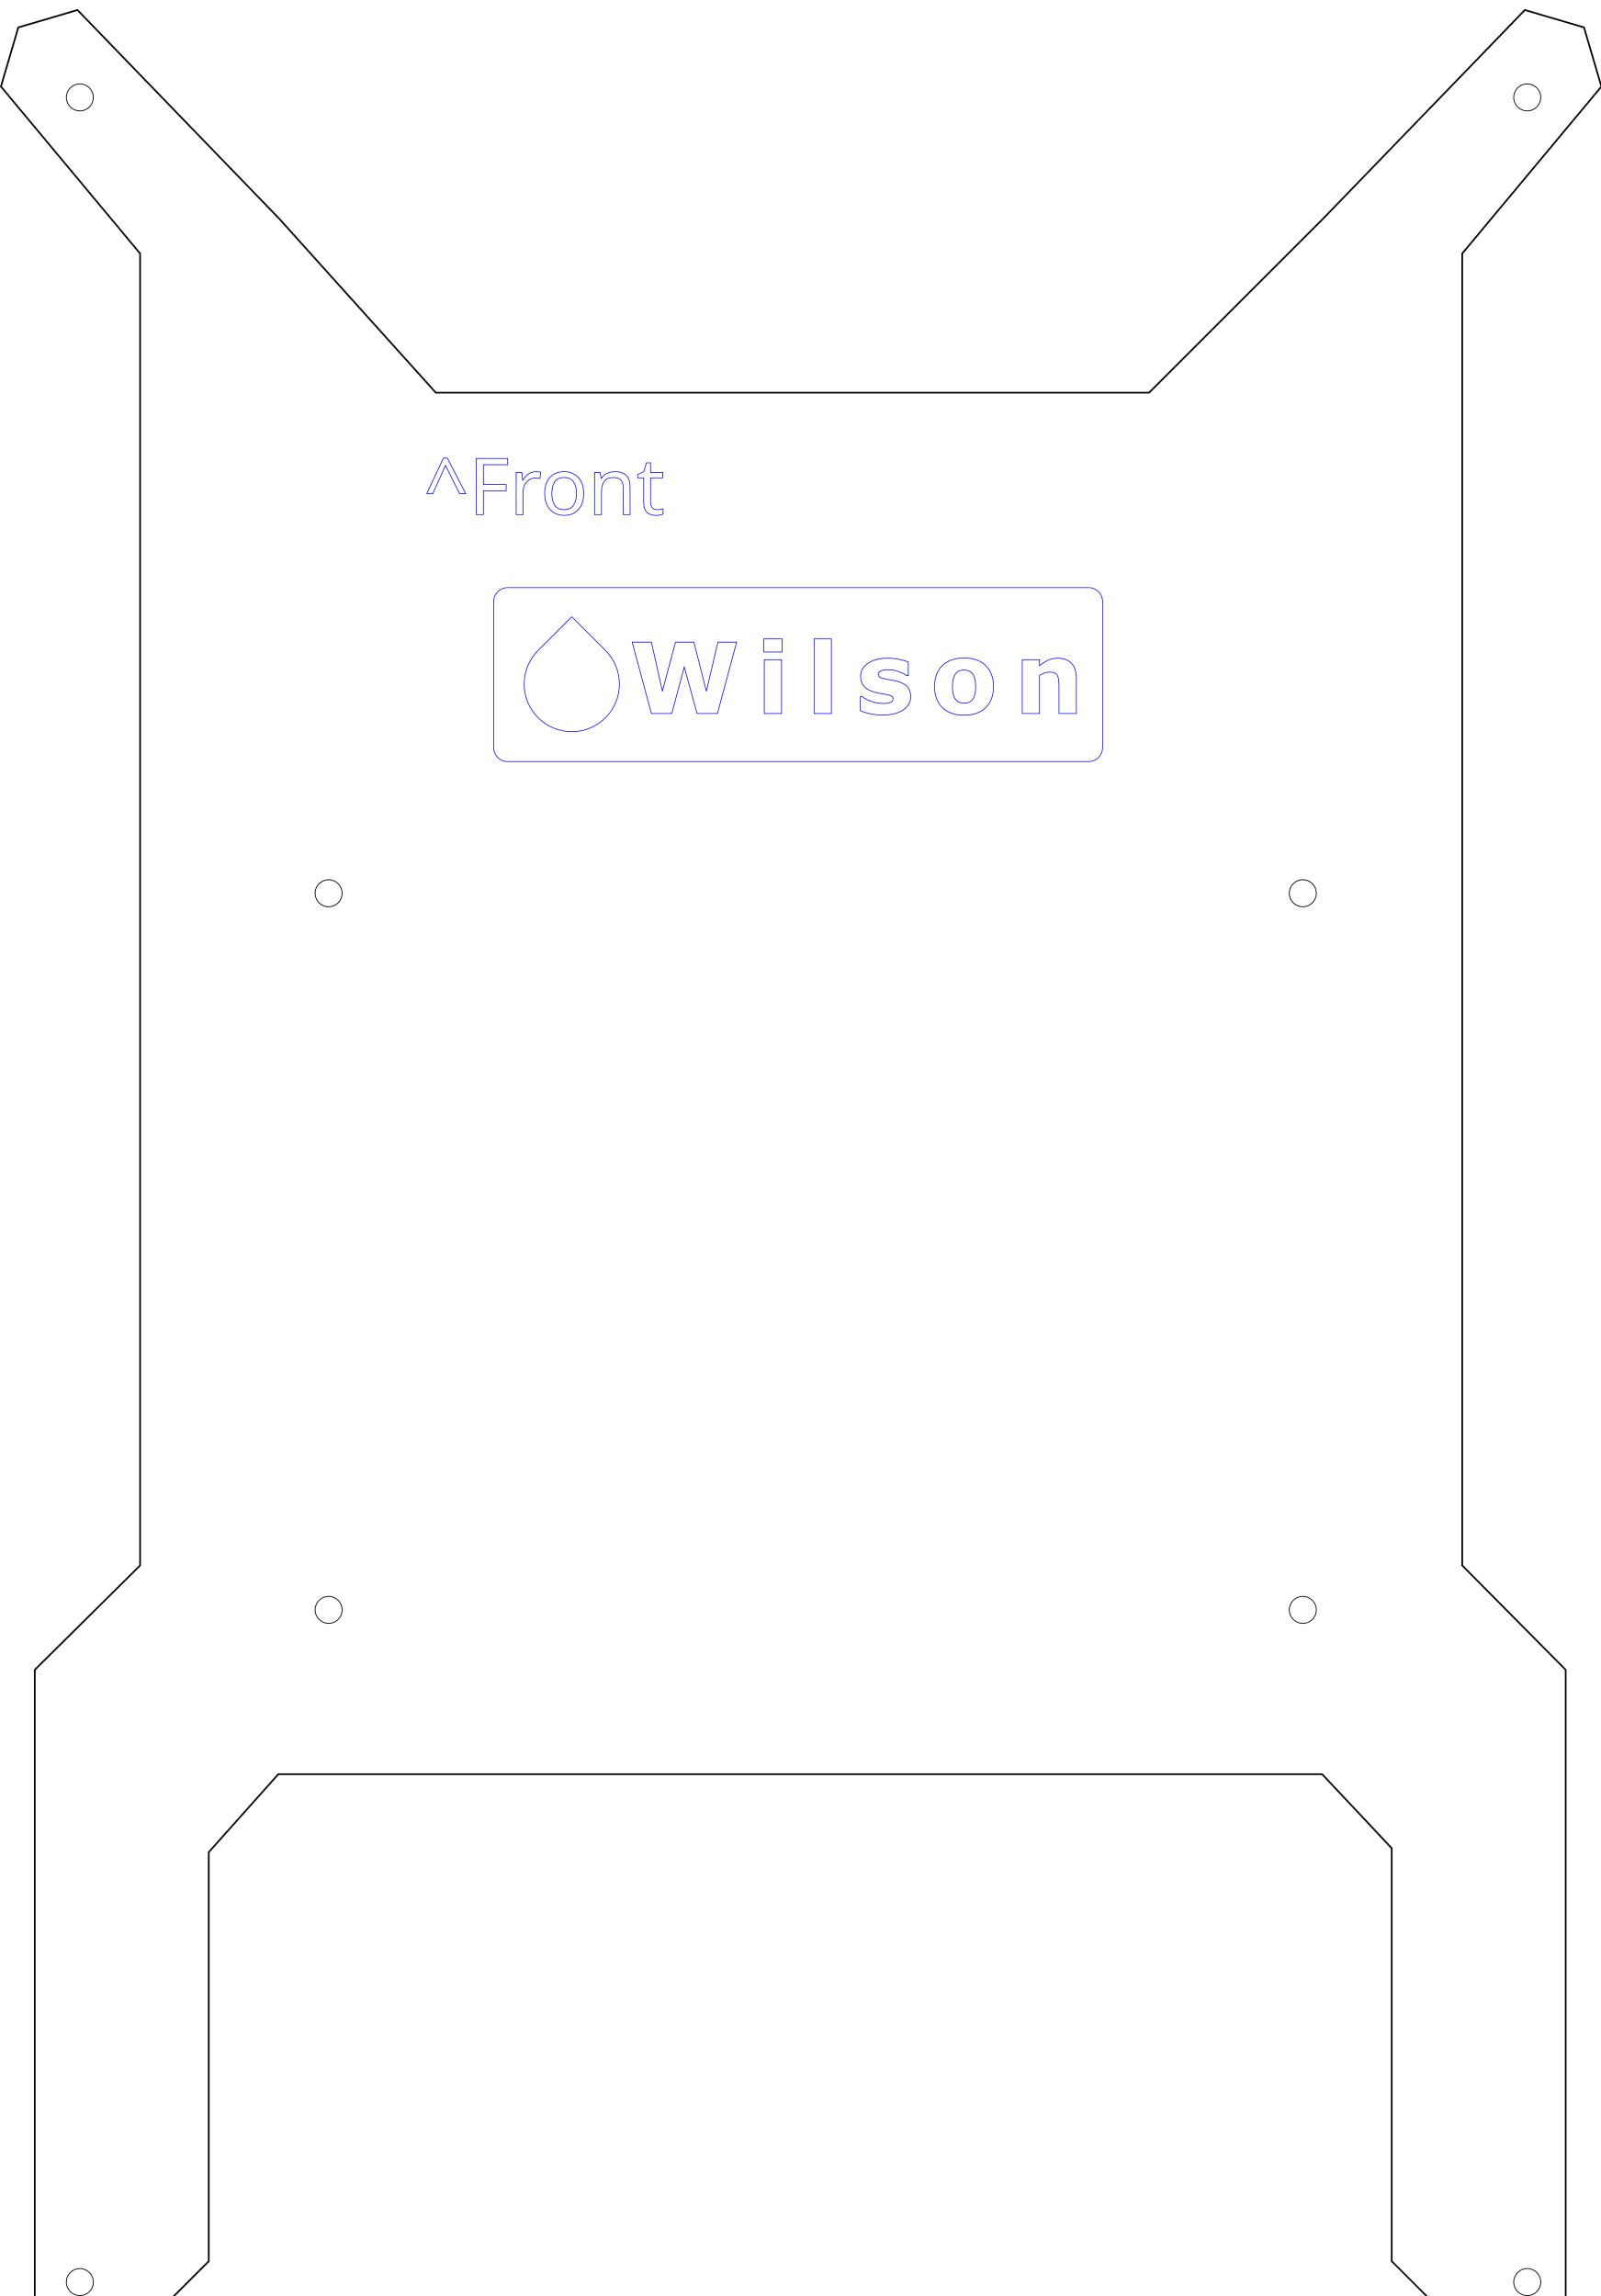
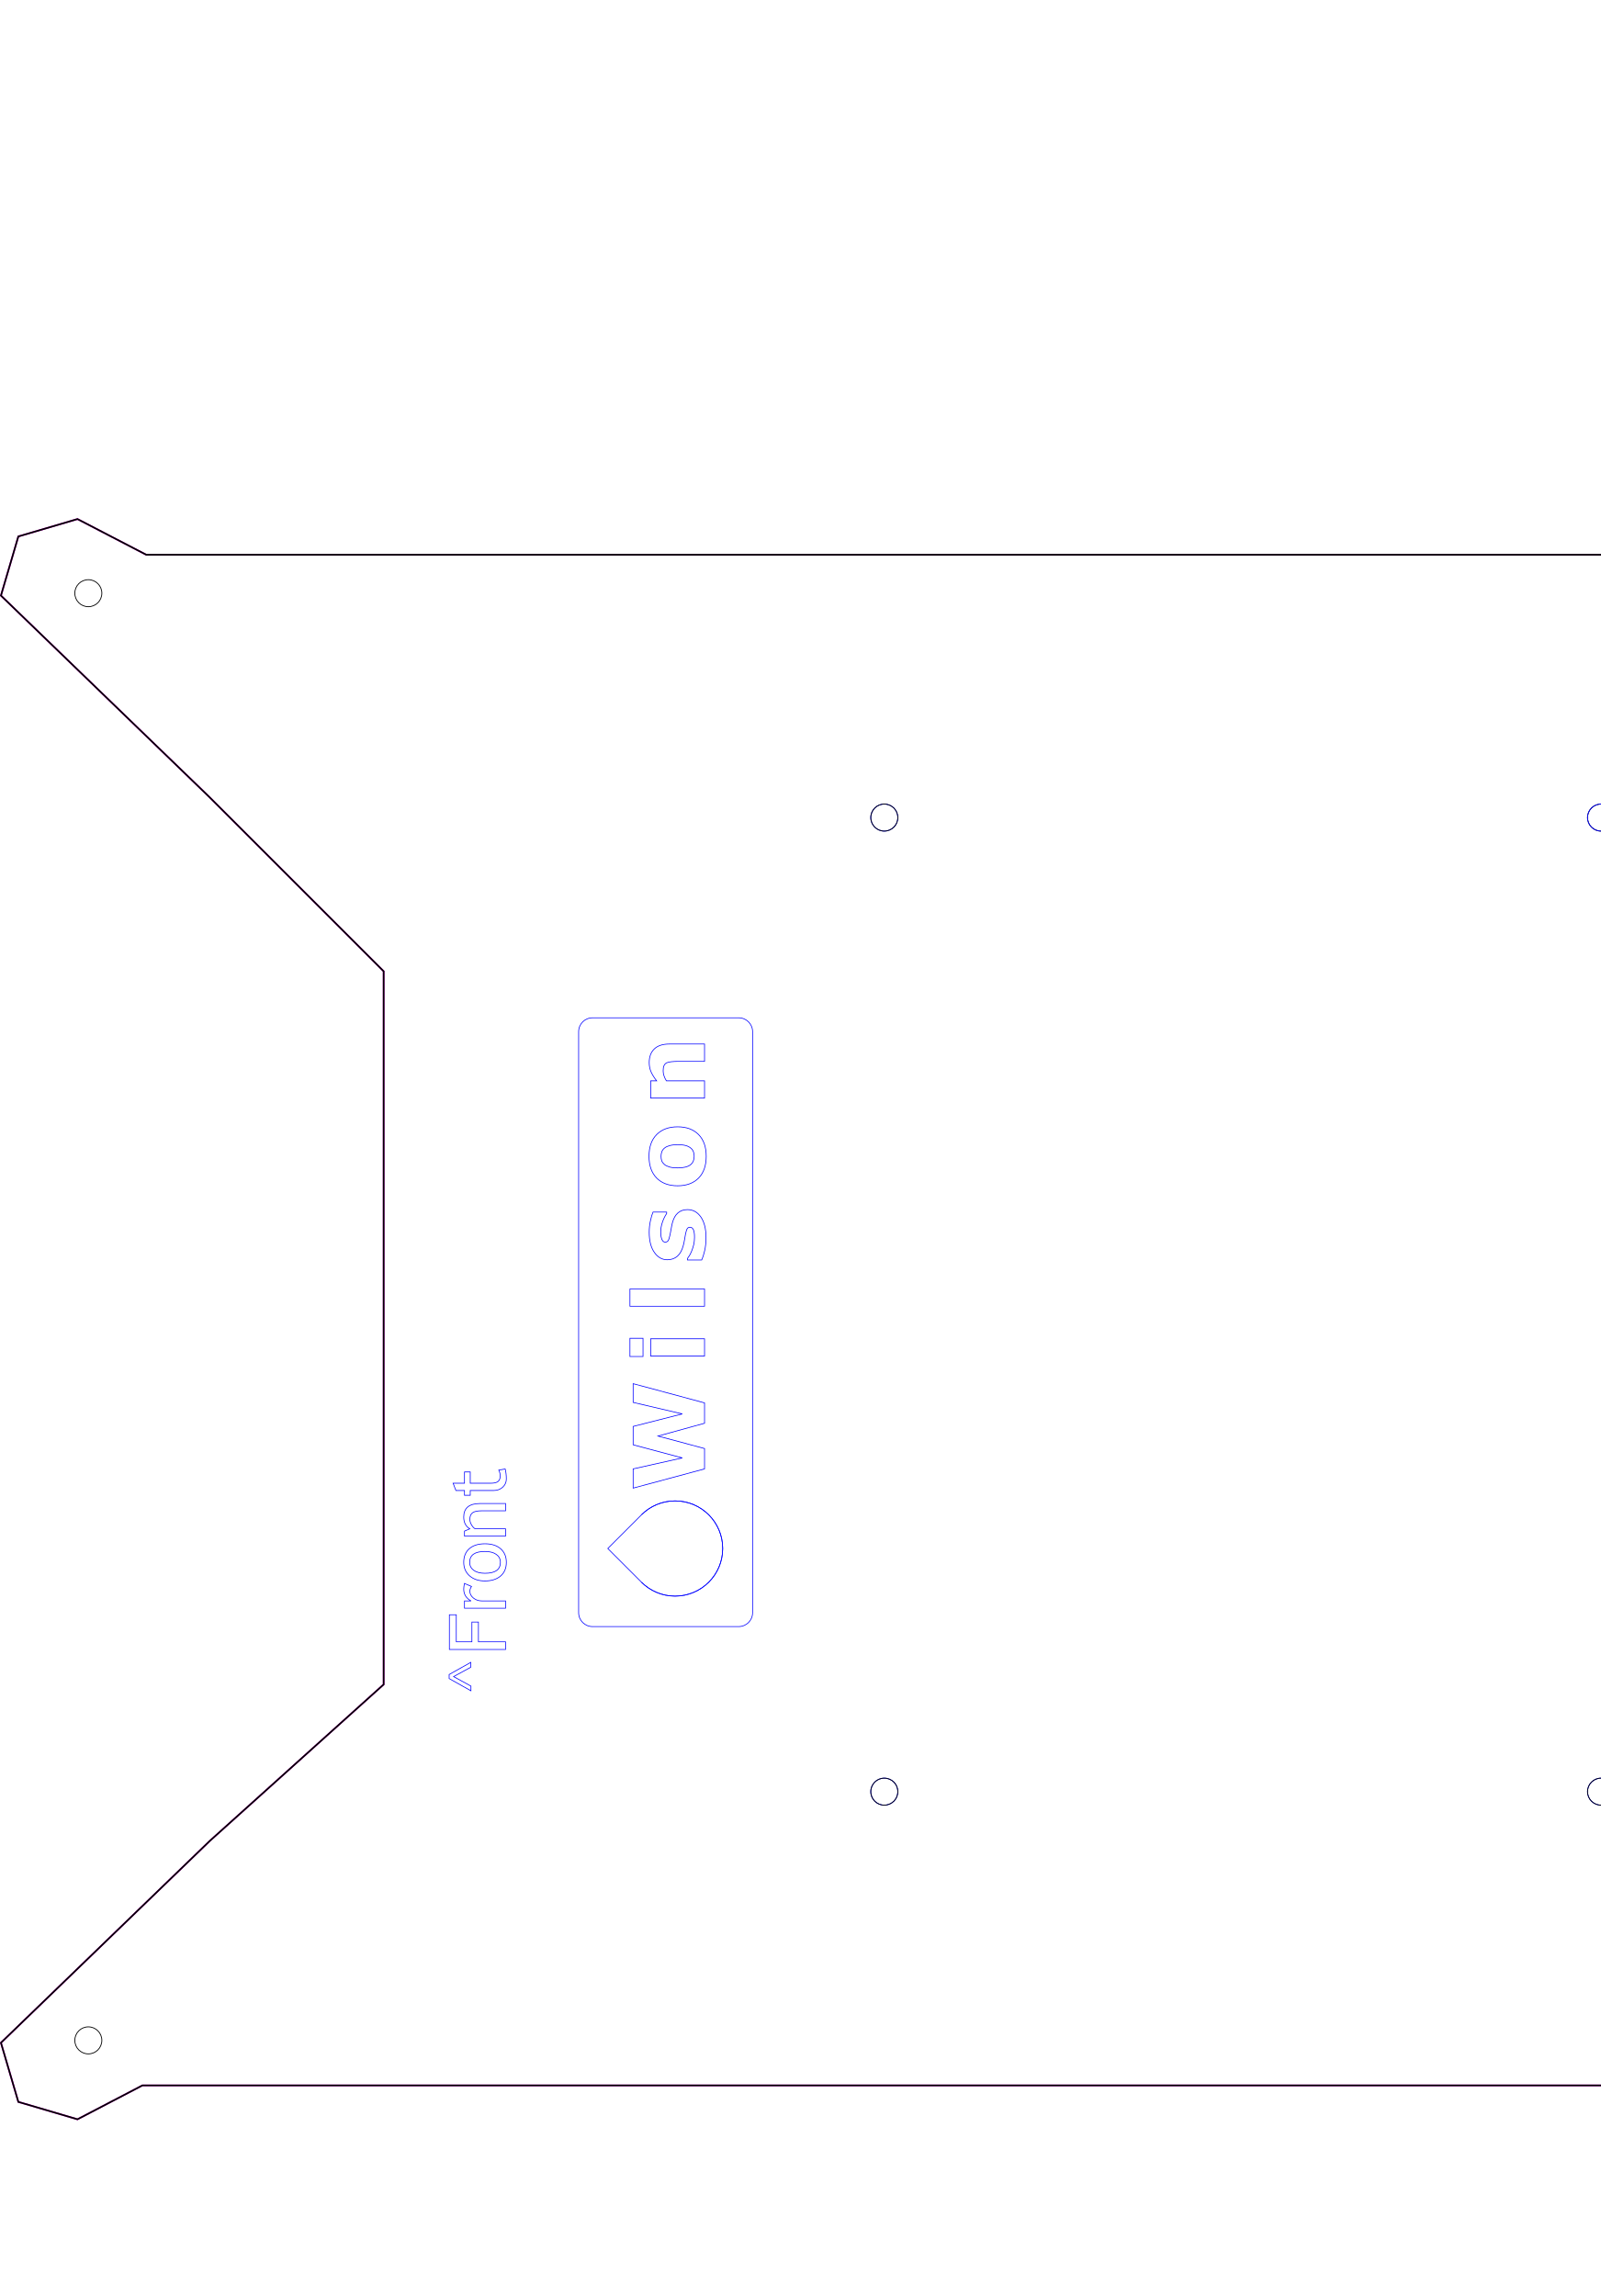
<svg xmlns="http://www.w3.org/2000/svg" width="230mm" height="330mm" viewBox="0 0 814.961 1169.291" id="svg2" version="1.1">
  <defs id="defs4">
    <marker orient="auto" id="DistanceX" style="overflow:visible" refX="0" refY="0">
      <path id="path4143" d="M 3,-3 -3,3 M 0,-5 0,5" style="stroke:#000000;stroke-width:0.5" />
    </marker>
    <pattern id="Hatch" x="0" y="0" patternUnits="userSpaceOnUse" width="8" height="8">
      <path id="path4146" d="M8 4 l-4,4" stroke-width="0.25" stroke="#000000" linecap="square" />
      <path id="path4148" d="M6 2 l-4,4" stroke-width="0.25" stroke="#000000" linecap="square" />
      <path id="path4150" d="M4 0 l-4,4" stroke-width="0.25" stroke="#000000" linecap="square" />
    </pattern>
    <symbol id="*Model_Space" />
    <symbol id="*Paper_Space" />
    <symbol id="*Paper_Space0" />
    <marker orient="auto" id="DistanceX-3" style="overflow:visible" refX="0" refY="0">
      <path id="path4196" d="M 3,-3 -3,3 M 0,-5 0,5" style="stroke:#000000;stroke-width:0.5" />
    </marker>
    <pattern id="Hatch-3" x="0" y="0" patternUnits="userSpaceOnUse" width="8" height="8">
      <path id="path4199" d="M8 4 l-4,4" stroke-width="0.25" stroke="#000000" linecap="square" />
      <path id="path4201" d="M6 2 l-4,4" stroke-width="0.25" stroke="#000000" linecap="square" />
      <path id="path4203" d="M4 0 l-4,4" stroke-width="0.25" stroke="#000000" linecap="square" />
    </pattern>
    <symbol id="*MODEL_SPACE" />
    <symbol id="*PAPER_SPACE" />
  </defs>
  <g id="layer1" transform="translate(879.5719,147.5357)">
-     <g id="g10787" transform="translate(260.4708,-692.6092)" />
-     <g id="g10789" transform="translate(260.4708,-692.6092)" />
-     <path style="opacity:1;fill:none;fill-opacity:1;stroke:#000000;stroke-width:0.415;stroke-miterlimit:4;stroke-dasharray:none;stroke-opacity:1" d="m -832.03,1014.669 a 6.879,6.879 0 0 1 -6.879,6.879 6.879,6.879 0 0 1 -6.879,-6.879 6.879,6.879 0 0 1 6.879,-6.879 6.879,6.879 0 0 1 6.879,6.879 z" id="path23722" />
-     <path style="opacity:1;fill:none;fill-opacity:1;stroke:#000000;stroke-width:0.415;stroke-miterlimit:4;stroke-dasharray:none;stroke-opacity:1" d="m -95.022,1014.669 a 6.879,6.879 0 0 1 -6.879,6.879 6.879,6.879 0 0 1 -6.879,-6.879 6.879,6.879 0 0 1 6.879,-6.879 6.879,6.879 0 0 1 6.879,6.879 z" id="path23722-9" />
-     <path style="opacity:1;fill:none;fill-opacity:1;stroke:#000000;stroke-width:0.415;stroke-miterlimit:4;stroke-dasharray:none;stroke-opacity:1" d="m -832.03,-97.929 a 6.879,6.879 0 0 1 -6.879,6.879 6.879,6.879 0 0 1 -6.879,-6.879 6.879,6.879 0 0 1 6.879,-6.879 6.879,6.879 0 0 1 6.879,6.879 z" id="path23722-90" />
-     <path style="opacity:1;fill:none;fill-opacity:1;stroke:#000000;stroke-width:0.415;stroke-miterlimit:4;stroke-dasharray:none;stroke-opacity:1" d="m -95.022,-97.929 a 6.879,6.879 0 0 1 -6.879,6.879 6.879,6.879 0 0 1 -6.879,-6.879 6.879,6.879 0 0 1 6.879,-6.879 6.879,6.879 0 0 1 6.879,6.879 z" id="path23722-8" />
-     <path style="opacity:1;fill:none;fill-opacity:1;stroke:#000000;stroke-width:0.415;stroke-miterlimit:4;stroke-dasharray:none;stroke-opacity:1" d="m -705.357,672.338 a 6.879,6.879 0 0 1 -6.879,6.879 6.879,6.879 0 0 1 -6.879,-6.879 6.879,6.879 0 0 1 6.879,-6.879 6.879,6.879 0 0 1 6.879,6.879 z" id="path23722-4" />
-     <path style="opacity:1;fill:none;fill-opacity:1;stroke:#000000;stroke-width:0.415;stroke-miterlimit:4;stroke-dasharray:none;stroke-opacity:1" d="m -209.294,672.338 a 6.879,6.879 0 0 1 -6.879,6.879 6.879,6.879 0 0 1 -6.879,-6.879 6.879,6.879 0 0 1 6.879,-6.879 6.879,6.879 0 0 1 6.879,6.879 z" id="path23722-4-5" />
-     <path style="opacity:1;fill:none;fill-opacity:1;stroke:#000000;stroke-width:0.415;stroke-miterlimit:4;stroke-dasharray:none;stroke-opacity:1" d="m -209.294,307.378 a 6.879,6.879 0 0 1 -6.879,6.879 6.879,6.879 0 0 1 -6.879,-6.879 6.879,6.879 0 0 1 6.879,-6.879 6.879,6.879 0 0 1 6.879,6.879 z" id="path23722-4-50" />
-     <path style="opacity:1;fill:none;fill-opacity:1;stroke:#000000;stroke-width:0.415;stroke-miterlimit:4;stroke-dasharray:none;stroke-opacity:1" d="m -705.357,307.378 a 6.879,6.879 0 0 1 -6.879,6.879 6.879,6.879 0 0 1 -6.879,-6.879 6.879,6.879 0 0 1 6.879,-6.879 6.879,6.879 0 0 1 6.879,6.879 z" id="path23722-4-8" />
-     <g style="font-style:normal;font-variant:normal;font-weight:normal;font-stretch:normal;font-size:40px;line-height:125%;font-family:Verdana;-inkscape-font-specification:Verdana;letter-spacing:0px;word-spacing:0px;fill:#000000;fill-opacity:0;stroke:none;stroke-width:1px;stroke-linecap:butt;stroke-linejoin:miter;stroke-opacity:1" id="text23797" transform="translate(0.4708305,33.10512)" />
-     <g style="font-style:normal;font-variant:normal;font-weight:normal;font-stretch:normal;font-size:40px;line-height:125%;font-family:Verdana;-inkscape-font-specification:Verdana;letter-spacing:0px;word-spacing:0px;fill:#000000;fill-opacity:1;stroke:none;stroke-width:1px;stroke-linecap:butt;stroke-linejoin:miter;stroke-opacity:1" id="text23801" transform="translate(0.4708305,33.10512)" />
-     <g style="font-style:normal;font-weight:normal;font-size:40px;line-height:125%;font-family:sans-serif;letter-spacing:0px;word-spacing:0px;fill:#000000;fill-opacity:1;stroke:none;stroke-width:1px;stroke-linecap:butt;stroke-linejoin:miter;stroke-opacity:1" id="text23813" transform="translate(0.4708305,33.10512)" />
-     <path style="opacity:1;fill:none;fill-opacity:1;stroke:#000000;stroke-width:0.848;stroke-miterlimit:4;stroke-dasharray:none;stroke-opacity:1" d="m -870.243,-133.573 30.118,-8.858 102.756,106.299 79.724,88.583 83.478,0 36.109,0 33.219,0 35.868,0 30.569,0 33.218,0 33.219,0 77.51,0 88.583,-88.583 102.756,-106.299 30.118,8.858 8.858,30.118 -70.866,85.039 0,668.124 52.679,53.15 0,336.614 -53.15,0 -35.433,-35.433 0,-146.874 0,-63.441 -35.433,-37.717 -531.496,0 -35.433,39.717 0,61.441 0,146.874 -35.433,35.433 -53.15,0 0,-336.614 53.62,-53.15 0,-384.664 0,-283.465 -70.866,-85.039 z" id="rect23918" />
-     <text xml:space="preserve" style="font-style:normal;font-weight:normal;font-size:40px;line-height:125%;font-family:sans-serif;letter-spacing:0px;word-spacing:0px;fill:none;fill-opacity:1;stroke:#0000ff;stroke-width:0.354;stroke-linecap:butt;stroke-linejoin:miter;stroke-miterlimit:4;stroke-dasharray:none;stroke-opacity:1" x="-663.781" y="114.53" id="text4180">
-       <tspan id="tspan4182" x="-663.781" y="114.53" style="font-style:normal;font-variant:normal;font-weight:normal;font-stretch:normal;font-family:'Trebuchet MS';-inkscape-font-specification:'Trebuchet MS';fill:none;stroke:#0000ff;stroke-width:0.354;stroke-miterlimit:4;stroke-dasharray:none">^Front</tspan>
-     </text>
-     <g id="g4760" transform="translate(-0.6391535,-379.9638)">
-       <g transform="translate(32,0)" id="text23819" style="font-style:normal;font-weight:normal;font-size:40px;line-height:125%;font-family:sans-serif;letter-spacing:0px;word-spacing:0px;fill:none;fill-opacity:1;stroke:#0000ff;stroke-width:0.354;stroke-linecap:butt;stroke-linejoin:miter;stroke-miterlimit:4;stroke-dasharray:none;stroke-opacity:1">
-         <path id="path23906" style="font-style:normal;font-variant:normal;font-weight:bold;font-stretch:normal;font-size:50px;font-family:Verdana;-inkscape-font-specification:'Verdana Bold';letter-spacing:8.28px;fill:none;fill-opacity:1;stroke:#0000ff;stroke-width:0.354;stroke-miterlimit:4;stroke-dasharray:none;stroke-opacity:1" d="m -535.823,559.451 -9.79,36.353 -10.376,0 -6.519,-23.682 -6.348,23.682 -10.376,0 -9.79,-36.353 9.79,0 5.591,25.024 6.689,-25.024 9.351,0 6.372,25.024 5.859,-25.024 9.546,0 z" />
-         <path id="path23908" style="font-style:normal;font-variant:normal;font-weight:bold;font-stretch:normal;font-size:50px;font-family:Verdana;-inkscape-font-specification:'Verdana Bold';letter-spacing:8.28px;fill:none;fill-opacity:1;stroke:#0000ff;stroke-width:0.354;stroke-miterlimit:4;stroke-dasharray:none;stroke-opacity:1" d="m -512.967,595.803 -8.789,0 0,-27.417 8.789,0 0,27.417 z m 0.244,-31.323 -9.277,0 0,-6.665 9.277,0 0,6.665 z" />
-         <path id="path23910" style="font-style:normal;font-variant:normal;font-weight:bold;font-stretch:normal;font-size:50px;font-family:Verdana;-inkscape-font-specification:'Verdana Bold';letter-spacing:8.28px;fill:none;fill-opacity:1;stroke:#0000ff;stroke-width:0.354;stroke-miterlimit:4;stroke-dasharray:none;stroke-opacity:1" d="m -487.597,595.803 -8.789,0 0,-37.988 8.789,0 0,37.988 z" />
-         <path id="path23912" style="font-style:normal;font-variant:normal;font-weight:bold;font-stretch:normal;font-size:50px;font-family:Verdana;-inkscape-font-specification:'Verdana Bold';letter-spacing:8.28px;fill:none;fill-opacity:1;stroke:#0000ff;stroke-width:0.354;stroke-miterlimit:4;stroke-dasharray:none;stroke-opacity:1" d="m -447.189,587.112 q 0,4.248 -3.809,6.86 -3.809,2.588 -10.425,2.588 -3.662,0 -6.641,-0.684 -2.979,-0.684 -4.785,-1.514 l 0,-7.227 0.806,0 q 0.659,0.464 1.514,1.025 0.879,0.537 2.466,1.172 1.367,0.562 3.101,0.977 1.733,0.391 3.711,0.391 2.588,0 3.833,-0.562 1.245,-0.586 1.245,-1.709 0,-1.001 -0.732,-1.44 -0.732,-0.464 -2.783,-0.879 -0.977,-0.22 -2.661,-0.464 -1.66,-0.269 -3.027,-0.635 -3.735,-0.977 -5.542,-3.027 -1.807,-2.075 -1.807,-5.151 0,-3.955 3.735,-6.567 3.76,-2.637 10.254,-2.637 3.076,0 5.884,0.635 2.832,0.61 4.419,1.318 l 0,6.934 -0.757,0 q -1.953,-1.343 -4.468,-2.173 -2.49,-0.855 -5.054,-0.855 -2.124,0 -3.589,0.586 -1.44,0.586 -1.44,1.66 0,0.977 0.659,1.489 0.659,0.513 3.101,1.025 1.343,0.269 2.881,0.537 1.562,0.244 3.125,0.635 3.467,0.903 5.127,2.856 1.66,1.929 1.66,4.834 z" />
-         <path id="path23914" style="font-style:normal;font-variant:normal;font-weight:bold;font-stretch:normal;font-size:50px;font-family:Verdana;-inkscape-font-specification:'Verdana Bold';letter-spacing:8.28px;fill:none;fill-opacity:1;stroke:#0000ff;stroke-width:0.354;stroke-miterlimit:4;stroke-dasharray:none;stroke-opacity:1" d="m -405.022,582.107 q 0,6.763 -3.955,10.669 -3.931,3.882 -11.06,3.882 -7.129,0 -11.084,-3.882 -3.931,-3.906 -3.931,-10.669 0,-6.812 3.955,-10.693 3.979,-3.882 11.06,-3.882 7.178,0 11.084,3.906 3.931,3.906 3.931,10.669 z m -10.815,6.665 q 0.855,-1.05 1.27,-2.515 0.439,-1.489 0.439,-4.102 0,-2.417 -0.439,-4.053 -0.439,-1.636 -1.221,-2.612 -0.781,-1.001 -1.88,-1.416 -1.099,-0.415 -2.368,-0.415 -1.27,0 -2.271,0.342 -0.977,0.342 -1.88,1.367 -0.806,0.952 -1.294,2.612 -0.464,1.66 -0.464,4.175 0,2.246 0.415,3.906 0.415,1.636 1.221,2.637 0.781,0.952 1.855,1.392 1.099,0.439 2.49,0.439 1.196,0 2.271,-0.391 1.099,-0.415 1.855,-1.367 z" />
-         <path id="path23916" style="font-style:normal;font-variant:normal;font-weight:bold;font-stretch:normal;font-size:50px;font-family:Verdana;-inkscape-font-specification:'Verdana Bold';letter-spacing:8.28px;fill:none;fill-opacity:1;stroke:#0000ff;stroke-width:0.354;stroke-miterlimit:4;stroke-dasharray:none;stroke-opacity:1" d="m -362.855,595.803 -8.838,0 0,-13.599 q 0,-1.66 -0.171,-3.296 -0.171,-1.66 -0.586,-2.441 -0.488,-0.903 -1.44,-1.318 -0.928,-0.415 -2.612,-0.415 -1.196,0 -2.441,0.391 -1.221,0.391 -2.661,1.245 l 0,19.434 -8.789,0 0,-27.417 8.789,0 0,3.027 q 2.344,-1.831 4.492,-2.808 2.173,-0.977 4.81,-0.977 4.443,0 6.934,2.588 2.515,2.588 2.515,7.739 l 0,17.847 z" />
+     <g id="g4225">
+       <path id="rect23918-8-6" d="m 302.465,914.52 -336.269,0 -53.15,0 -384.664,0 -335.465,0 -33.039,17.245 -30.113,-8.858 -8.858,-30.118 106.299,-102.756 88.583,-79.724 0,-83.478 0,-36.108 0,-33.218 0,-35.868 0,-30.569 0,-33.218 0,-33.218 0,-77.51 -88.583,-88.583 -106.299,-102.756 8.858,-30.118 30.118,-8.858 35.039,18.189 718.124,0 53.15,0 336.614,0 0,53.15 -35.433,35.433 m 0.063,0 -210.378,0 -37.717,35.433 0,531.496 39.717,35.433 61.441,0 146.874,0 35.433,35.433 0,53.15" style="opacity:1;fill:none;fill-opacity:1;stroke:#ff00ff;stroke-width:0.848;stroke-miterlimit:4;stroke-dasharray:none;stroke-opacity:1" />
+       <g transform="matrix(0,1,-1,0,1791.482,1345.897)" id="g10787" />
+       <g transform="matrix(0,1,-1,0,1791.482,1345.897)" id="g10789" />
+       <g transform="matrix(0,1,-1,0,1065.767,1085.897)" id="text23797" style="font-style:normal;font-variant:normal;font-weight:normal;font-stretch:normal;font-size:40px;line-height:125%;font-family:Verdana;-inkscape-font-specification:Verdana;letter-spacing:0px;word-spacing:0px;fill:#000000;fill-opacity:0;stroke:none;stroke-width:1px;stroke-linecap:butt;stroke-linejoin:miter;stroke-opacity:1" />
+       <g transform="matrix(0,1,-1,0,1065.767,1085.897)" id="text23801" style="font-style:normal;font-variant:normal;font-weight:normal;font-stretch:normal;font-size:40px;line-height:125%;font-family:Verdana;-inkscape-font-specification:Verdana;letter-spacing:0px;word-spacing:0px;fill:#000000;fill-opacity:1;stroke:none;stroke-width:1px;stroke-linecap:butt;stroke-linejoin:miter;stroke-opacity:1" />
+       <g transform="matrix(0,1,-1,0,1065.767,1085.897)" id="text23813" style="font-style:normal;font-weight:normal;font-size:40px;line-height:125%;font-family:sans-serif;letter-spacing:0px;word-spacing:0px;fill:#000000;fill-opacity:1;stroke:none;stroke-width:1px;stroke-linecap:butt;stroke-linejoin:miter;stroke-opacity:1" />
+       <g transform="matrix(0,-1,1,0,-1679.271,-208.9924)" id="g10787-2" />
+       <g transform="matrix(0,-1,1,0,-1679.271,-208.9924)" id="g10789-2" />
+       <g transform="matrix(0,-1,1,0,-953.5569,51.00758)" id="text23797-7" style="font-style:normal;font-variant:normal;font-weight:normal;font-stretch:normal;font-size:40px;line-height:125%;font-family:Verdana;-inkscape-font-specification:Verdana;letter-spacing:0px;word-spacing:0px;fill:#000000;fill-opacity:0;stroke:none;stroke-width:1px;stroke-linecap:butt;stroke-linejoin:miter;stroke-opacity:1" />
+       <g transform="matrix(0,-1,1,0,-953.5569,51.00758)" id="text23801-5" style="font-style:normal;font-variant:normal;font-weight:normal;font-stretch:normal;font-size:40px;line-height:125%;font-family:Verdana;-inkscape-font-specification:Verdana;letter-spacing:0px;word-spacing:0px;fill:#000000;fill-opacity:1;stroke:none;stroke-width:1px;stroke-linecap:butt;stroke-linejoin:miter;stroke-opacity:1" />
+       <g transform="matrix(0,-1,1,0,-953.5569,51.00758)" id="text23813-1" style="font-style:normal;font-weight:normal;font-size:40px;line-height:125%;font-family:sans-serif;letter-spacing:0px;word-spacing:0px;fill:#000000;fill-opacity:1;stroke:none;stroke-width:1px;stroke-linecap:butt;stroke-linejoin:miter;stroke-opacity:1" />
+       <path id="path23722-4-6" d="m -64.324,758.021 a 6.879,6.879 0 0 1 6.879,6.879 6.879,6.879 0 0 1 -6.879,6.879 6.879,6.879 0 0 1 -6.879,-6.879 6.879,6.879 0 0 1 6.879,-6.879 z" style="opacity:1;fill:none;fill-opacity:1;stroke:#0000ff;stroke-width:0.415;stroke-miterlimit:4;stroke-dasharray:none;stroke-opacity:1" />
+       <path id="path23722-4-5-6" d="m -64.324,261.958 a 6.879,6.879 0 0 1 6.879,6.879 6.879,6.879 0 0 1 -6.879,6.879 6.879,6.879 0 0 1 -6.879,-6.879 6.879,6.879 0 0 1 6.879,-6.879 z" style="opacity:1;fill:none;fill-opacity:1;stroke:#000000;stroke-width:0.415;stroke-miterlimit:4;stroke-dasharray:none;stroke-opacity:1" />
+       <path id="path23722-4-50-9" d="m -429.284,261.958 a 6.879,6.879 0 0 1 6.879,6.879 6.879,6.879 0 0 1 -6.879,6.879 6.879,6.879 0 0 1 -6.879,-6.879 6.879,6.879 0 0 1 6.879,-6.879 z" style="opacity:1;fill:none;fill-opacity:1;stroke:#0000ff;stroke-width:0.415;stroke-miterlimit:4;stroke-dasharray:none;stroke-opacity:1" />
+       <path id="path23722-4-8-4" d="m -429.284,758.021 a 6.879,6.879 0 0 1 6.879,6.879 6.879,6.879 0 0 1 -6.879,6.879 6.879,6.879 0 0 1 -6.879,-6.879 6.879,6.879 0 0 1 6.879,-6.879 z" style="opacity:1;fill:none;fill-opacity:1;stroke:#0000ff;stroke-width:0.415;stroke-miterlimit:4;stroke-dasharray:none;stroke-opacity:1" />
+       <path id="rect23918-8" d="m 302.465,914.52 -336.269,0 -53.15,10e-4 -384.664,0 -335.465,0 -33.039,17.244 -30.113,-8.858 -8.858,-30.118 106.299,-102.756 88.583,-79.724 0,-83.478 0,-36.109 0,-33.219 0,-35.868 0,-30.569 0,-33.218 0,-33.219 0,-77.51 -88.583,-88.583 -106.299,-102.756 8.858,-30.118 30.118,-8.858 35.039,18.189 718.124,0 53.15,-10e-4 336.614,0 0,53.15 -35.433,35.433 m 0.063,0 -210.378,0 -37.717,35.433 0,531.496 39.717,35.433 61.441,0 146.874,0 35.433,35.433 0,53.15" style="opacity:1;fill:none;fill-opacity:1;stroke:#000000;stroke-width:0.848;stroke-miterlimit:4;stroke-dasharray:none;stroke-opacity:1" />
+       <g transform="matrix(0,-1,1,0,-736.662,52.66435)" id="text4180-7" style="font-style:normal;font-weight:normal;font-size:40px;line-height:125%;font-family:sans-serif;letter-spacing:0px;word-spacing:0px;fill:none;fill-opacity:1;stroke:#0000ff;stroke-width:0.354;stroke-linecap:butt;stroke-linejoin:miter;stroke-miterlimit:4;stroke-dasharray:none;stroke-opacity:1">
+         <path id="path6014-8" style="font-style:normal;font-variant:normal;font-weight:normal;font-stretch:normal;font-family:'Trebuchet MS';-inkscape-font-specification:'Trebuchet MS';fill:none;stroke:#0000ff;stroke-width:0.354;stroke-miterlimit:4;stroke-dasharray:none" d="m -648.878,96.815 -4.766,-8.75 -4.844,8.828 -2.383,0 6.211,-11.094 2.09,0 6.172,11.016 -2.48,0 z" />
+         <path id="path6016-8" style="font-style:normal;font-variant:normal;font-weight:normal;font-stretch:normal;font-family:'Trebuchet MS';-inkscape-font-specification:'Trebuchet MS';fill:none;stroke:#0000ff;stroke-width:0.354;stroke-miterlimit:4;stroke-dasharray:none" d="m -635.929,89.433 0,7.949 10.059,0 0,3.32 -10.059,0 0,13.828 -3.906,0 0,-28.613 17.676,0 0,3.516 -13.77,0 z" />
+         <path id="path6018-5" style="font-style:normal;font-variant:normal;font-weight:normal;font-stretch:normal;font-family:'Trebuchet MS';-inkscape-font-specification:'Trebuchet MS';fill:none;stroke:#0000ff;stroke-width:0.354;stroke-miterlimit:4;stroke-dasharray:none" d="m -607.746,97.186 q -1.211,-0.84 -2.441,-0.84 -1.973,0 -3.457,1.816 -1.465,1.816 -1.465,4.375 l 0,11.992 -3.711,0 0,-20.918 3.711,0 0,3.34 q 2.031,-3.73 6.035,-3.73 0.996,0 2.871,0.352 l -1.543,3.613 z" />
+         <path id="path6020-2" style="font-style:normal;font-variant:normal;font-weight:normal;font-stretch:normal;font-family:'Trebuchet MS';-inkscape-font-specification:'Trebuchet MS';fill:none;stroke:#0000ff;stroke-width:0.354;stroke-miterlimit:4;stroke-dasharray:none" d="m -604.933,104.022 q 0,-4.844 2.598,-7.812 2.617,-2.988 6.875,-2.988 4.492,0 6.973,2.871 2.48,2.852 2.48,7.93 0,5.059 -2.539,7.988 -2.539,2.91 -6.914,2.91 -4.473,0 -6.973,-2.949 -2.5,-2.949 -2.5,-7.949 z m 3.906,0 q 0,7.871 5.566,7.871 2.598,0 4.062,-2.109 1.484,-2.109 1.484,-5.762 0,-7.773 -5.547,-7.773 -2.539,0 -4.062,2.07 -1.504,2.07 -1.504,5.703 z" />
+         <path id="path6022-3" style="font-style:normal;font-variant:normal;font-weight:normal;font-stretch:normal;font-family:'Trebuchet MS';-inkscape-font-specification:'Trebuchet MS';fill:none;stroke:#0000ff;stroke-width:0.354;stroke-miterlimit:4;stroke-dasharray:none" d="m -569.211,114.53 0,-12.168 q 0,-3.34 -1.016,-4.668 -0.996,-1.348 -3.359,-1.348 -1.27,0 -2.656,0.762 -1.387,0.762 -2.129,1.875 l 0,15.547 -3.711,0 0,-20.918 2.539,0 1.172,2.695 q 1.836,-3.086 5.996,-3.086 6.875,0 6.875,8.359 l 0,12.949 -3.711,0 z" />
+         <path id="path6024-2" style="font-style:normal;font-variant:normal;font-weight:normal;font-stretch:normal;font-family:'Trebuchet MS';-inkscape-font-specification:'Trebuchet MS';fill:none;stroke:#0000ff;stroke-width:0.354;stroke-miterlimit:4;stroke-dasharray:none" d="m -558.878,96.542 -2.422,0 0,-2.93 2.422,0 0,-4.375 3.711,-1.426 0,5.801 5.742,0 0,2.93 -5.742,0 0,10.391 q 0,2.637 0.879,3.75 0.898,1.113 2.871,1.113 1.426,0 2.949,-0.723 l 0.547,3.262 q -2.305,0.586 -5.059,0.586 -2.48,0 -4.199,-1.836 -1.699,-1.855 -1.699,-4.668 l 0,-11.875 z" />
      </g>
-       <path id="path4455" d="m -604.918,563.67 c -4.388,4.388 -7.103,10.448 -7.103,17.145" style="fill:none;stroke:#0000ff;stroke-width:0.354;stroke-miterlimit:4;stroke-dasharray:none" />
-       <path id="path4457" d="m -612.021,580.814 c 0,13.392 10.856,24.247 24.247,24.247" style="fill:none;stroke:#0000ff;stroke-width:0.354;stroke-miterlimit:4;stroke-dasharray:none" />
-       <path id="path4459" d="m -587.774,605.061 c 13.391,0 24.247,-10.855 24.247,-24.247" style="fill:none;stroke:#0000ff;stroke-width:0.354;stroke-miterlimit:4;stroke-dasharray:none" />
-       <path id="path4461" d="m -563.527,580.814 c 0,-6.695 -2.714,-12.757 -7.102,-17.144" style="fill:none;stroke:#0000ff;stroke-width:0.354;stroke-miterlimit:4;stroke-dasharray:none" />
-       <path id="path4463" d="m -587.774,546.524 -17.145,17.146 17.145,-17.146 z" style="fill:none;stroke:#0000ff;stroke-width:0.354;stroke-miterlimit:4;stroke-dasharray:none" />
-       <path id="path4465" d="m -570.628,563.67 -17.146,-17.146 0,0 17.146,17.146 z" style="fill:none;stroke:#0000ff;stroke-width:0.354;stroke-miterlimit:4;stroke-dasharray:none" />
-       <path style="opacity:1;fill:none;fill-opacity:1;stroke:#0000ff;stroke-width:0.354;stroke-linejoin:miter;stroke-miterlimit:4;stroke-dasharray:none;stroke-opacity:1" d="m -620.454,531.693 295.866,0 c 3.926,0 7.087,3.161 7.087,7.087 l 0,74.409 c 0,3.926 -3.161,7.087 -7.087,7.087 l -295.866,0 c -3.926,0 -7.087,-3.161 -7.087,-7.087 l 0,-74.409 c 0,-3.926 3.161,-7.087 7.087,-7.087 z" id="rect4758" />
+       <g transform="matrix(0,-1,1,0,-1116.626,21.30351)" id="text23819-0" style="font-style:normal;font-weight:normal;font-size:40px;line-height:125%;font-family:sans-serif;letter-spacing:0px;word-spacing:0px;fill:none;fill-opacity:1;stroke:#0000ff;stroke-width:0.354;stroke-linecap:butt;stroke-linejoin:miter;stroke-miterlimit:4;stroke-dasharray:none;stroke-opacity:1">
+         <path id="path23906-1" style="font-style:normal;font-variant:normal;font-weight:bold;font-stretch:normal;font-size:50px;font-family:Verdana;-inkscape-font-specification:'Verdana Bold';letter-spacing:8.28px;fill:none;fill-opacity:1;stroke:#0000ff;stroke-width:0.354;stroke-miterlimit:4;stroke-dasharray:none;stroke-opacity:1" d="m -535.823,559.451 -9.79,36.353 -10.376,0 -6.519,-23.682 -6.348,23.682 -10.376,0 -9.79,-36.353 9.79,0 5.591,25.024 6.689,-25.024 9.351,0 6.372,25.024 5.859,-25.024 9.546,0 z" />
+         <path id="path23908-9" style="font-style:normal;font-variant:normal;font-weight:bold;font-stretch:normal;font-size:50px;font-family:Verdana;-inkscape-font-specification:'Verdana Bold';letter-spacing:8.28px;fill:none;fill-opacity:1;stroke:#0000ff;stroke-width:0.354;stroke-miterlimit:4;stroke-dasharray:none;stroke-opacity:1" d="m -512.967,595.803 -8.789,0 0,-27.417 8.789,0 0,27.417 z m 0.244,-31.323 -9.277,0 0,-6.665 9.277,0 0,6.665 z" />
+         <path id="path23910-3" style="font-style:normal;font-variant:normal;font-weight:bold;font-stretch:normal;font-size:50px;font-family:Verdana;-inkscape-font-specification:'Verdana Bold';letter-spacing:8.28px;fill:none;fill-opacity:1;stroke:#0000ff;stroke-width:0.354;stroke-miterlimit:4;stroke-dasharray:none;stroke-opacity:1" d="m -487.597,595.803 -8.789,0 0,-37.988 8.789,0 0,37.988 z" />
+         <path id="path23912-0" style="font-style:normal;font-variant:normal;font-weight:bold;font-stretch:normal;font-size:50px;font-family:Verdana;-inkscape-font-specification:'Verdana Bold';letter-spacing:8.28px;fill:none;fill-opacity:1;stroke:#0000ff;stroke-width:0.354;stroke-miterlimit:4;stroke-dasharray:none;stroke-opacity:1" d="m -447.189,587.112 q 0,4.248 -3.809,6.86 -3.809,2.588 -10.425,2.588 -3.662,0 -6.641,-0.684 -2.979,-0.684 -4.785,-1.514 l 0,-7.227 0.806,0 q 0.659,0.464 1.514,1.025 0.879,0.537 2.466,1.172 1.367,0.562 3.101,0.977 1.733,0.391 3.711,0.391 2.588,0 3.833,-0.562 1.245,-0.586 1.245,-1.709 0,-1.001 -0.732,-1.44 -0.732,-0.464 -2.783,-0.879 -0.977,-0.22 -2.661,-0.464 -1.66,-0.269 -3.027,-0.635 -3.735,-0.977 -5.542,-3.027 -1.807,-2.075 -1.807,-5.151 0,-3.955 3.735,-6.567 3.76,-2.637 10.254,-2.637 3.076,0 5.884,0.635 2.832,0.61 4.419,1.318 l 0,6.934 -0.757,0 q -1.953,-1.343 -4.468,-2.173 -2.49,-0.855 -5.054,-0.855 -2.124,0 -3.589,0.586 -1.44,0.586 -1.44,1.66 0,0.977 0.659,1.489 0.659,0.513 3.101,1.025 1.343,0.269 2.881,0.537 1.562,0.244 3.125,0.635 3.467,0.903 5.127,2.856 1.66,1.929 1.66,4.834 z" />
+         <path id="path23914-0" style="font-style:normal;font-variant:normal;font-weight:bold;font-stretch:normal;font-size:50px;font-family:Verdana;-inkscape-font-specification:'Verdana Bold';letter-spacing:8.28px;fill:none;fill-opacity:1;stroke:#0000ff;stroke-width:0.354;stroke-miterlimit:4;stroke-dasharray:none;stroke-opacity:1" d="m -405.022,582.107 q 0,6.763 -3.955,10.669 -3.931,3.882 -11.06,3.882 -7.129,0 -11.084,-3.882 -3.931,-3.906 -3.931,-10.669 0,-6.812 3.955,-10.693 3.979,-3.882 11.06,-3.882 7.178,0 11.084,3.906 3.931,3.906 3.931,10.669 z m -10.815,6.665 q 0.855,-1.05 1.27,-2.515 0.439,-1.489 0.439,-4.102 0,-2.417 -0.439,-4.053 -0.439,-1.636 -1.221,-2.612 -0.781,-1.001 -1.88,-1.416 -1.099,-0.415 -2.368,-0.415 -1.27,0 -2.271,0.342 -0.977,0.342 -1.88,1.367 -0.806,0.952 -1.294,2.612 -0.464,1.66 -0.464,4.175 0,2.246 0.415,3.906 0.415,1.636 1.221,2.637 0.781,0.952 1.855,1.392 1.099,0.439 2.49,0.439 1.196,0 2.271,-0.391 1.099,-0.415 1.855,-1.367 z" />
+         <path id="path23916-8" style="font-style:normal;font-variant:normal;font-weight:bold;font-stretch:normal;font-size:50px;font-family:Verdana;-inkscape-font-specification:'Verdana Bold';letter-spacing:8.28px;fill:none;fill-opacity:1;stroke:#0000ff;stroke-width:0.354;stroke-miterlimit:4;stroke-dasharray:none;stroke-opacity:1" d="m -362.855,595.803 -8.838,0 0,-13.599 q 0,-1.66 -0.171,-3.296 -0.171,-1.66 -0.586,-2.441 -0.488,-0.903 -1.44,-1.318 -0.928,-0.415 -2.612,-0.415 -1.196,0 -2.441,0.391 -1.221,0.391 -2.661,1.245 l 0,19.434 -8.789,0 0,-27.417 8.789,0 0,3.027 q 2.344,-1.831 4.492,-2.808 2.173,-0.977 4.81,-0.977 4.443,0 6.934,2.588 2.515,2.588 2.515,7.739 l 0,17.847 z" />
+       </g>
+       <path id="path4455-4" d="m -552.956,658.222 c 4.388,4.388 10.448,7.103 17.145,7.103" style="fill:none;stroke:#0000ff;stroke-width:0.354;stroke-miterlimit:4;stroke-dasharray:none" />
+       <path id="path4457-4" d="m -535.812,665.324 c 13.392,0 24.247,-10.856 24.247,-24.247" style="fill:none;stroke:#0000ff;stroke-width:0.354;stroke-miterlimit:4;stroke-dasharray:none" />
+       <path id="path4459-4" d="m -511.565,641.077 c 0,-13.391 -10.855,-24.247 -24.247,-24.247" style="fill:none;stroke:#0000ff;stroke-width:0.354;stroke-miterlimit:4;stroke-dasharray:none" />
+       <path id="path4461-9" d="m -535.812,616.83 c -6.695,0 -12.757,2.714 -17.144,7.102" style="fill:none;stroke:#0000ff;stroke-width:0.354;stroke-miterlimit:4;stroke-dasharray:none" />
+       <path id="path4463-2" d="m -570.102,641.077 17.146,17.145 -17.146,-17.145 z" style="fill:none;stroke:#0000ff;stroke-width:0.354;stroke-miterlimit:4;stroke-dasharray:none" />
+       <path id="path4465-2" d="m -552.956,623.932 -17.146,17.146 0,0 17.146,-17.146 z" style="fill:none;stroke:#0000ff;stroke-width:0.354;stroke-miterlimit:4;stroke-dasharray:none" />
+       <path style="opacity:1;fill:none;fill-opacity:1;stroke:#0000ff;stroke-width:0.354;stroke-linejoin:miter;stroke-miterlimit:4;stroke-dasharray:none;stroke-opacity:1" d="m -584.933,673.757 0,-295.866 c 0,-3.926 3.161,-7.087 7.087,-7.087 l 74.409,0 c 3.926,0 7.087,3.161 7.087,7.087 l 0,295.866 c 0,3.926 -3.161,7.087 -7.087,7.087 l -74.409,0 c -3.926,0 -7.087,-3.161 -7.087,-7.087 z" id="rect4758-4" />
+       <g transform="matrix(0,1,-1,0,1666.144,2392.425)" id="g10787-4" style="stroke:#ff00ff" />
+       <g transform="matrix(0,1,-1,0,1666.144,2392.425)" id="g10789-4" style="stroke:#ff00ff" />
+       <g transform="matrix(0,1,-1,0,940.4296,2132.425)" id="text23797-3" style="font-style:normal;font-variant:normal;font-weight:normal;font-stretch:normal;font-size:40px;line-height:125%;font-family:Verdana;-inkscape-font-specification:Verdana;letter-spacing:0px;word-spacing:0px;fill:#000000;fill-opacity:0;stroke:#ff00ff;stroke-width:1px;stroke-linecap:butt;stroke-linejoin:miter;stroke-opacity:1" />
+       <g transform="matrix(0,1,-1,0,940.4296,2132.425)" id="text23801-4" style="font-style:normal;font-variant:normal;font-weight:normal;font-stretch:normal;font-size:40px;line-height:125%;font-family:Verdana;-inkscape-font-specification:Verdana;letter-spacing:0px;word-spacing:0px;fill:#000000;fill-opacity:1;stroke:#ff00ff;stroke-width:1px;stroke-linecap:butt;stroke-linejoin:miter;stroke-opacity:1" />
+       <g transform="matrix(0,1,-1,0,940.4296,2132.425)" id="text23813-5" style="font-style:normal;font-weight:normal;font-size:40px;line-height:125%;font-family:sans-serif;letter-spacing:0px;word-spacing:0px;fill:#000000;fill-opacity:1;stroke:#ff00ff;stroke-width:1px;stroke-linecap:butt;stroke-linejoin:miter;stroke-opacity:1" />
+       <g transform="matrix(0,-1,1,0,-1804.609,837.536)" id="g10787-2-2" style="stroke:#ff00ff" />
+       <g transform="matrix(0,-1,1,0,-1804.609,837.536)" id="g10789-2-7" style="stroke:#ff00ff" />
+       <g transform="matrix(0,-1,1,0,-1078.895,1097.536)" id="text23797-7-5" style="font-style:normal;font-variant:normal;font-weight:normal;font-stretch:normal;font-size:40px;line-height:125%;font-family:Verdana;-inkscape-font-specification:Verdana;letter-spacing:0px;word-spacing:0px;fill:#000000;fill-opacity:0;stroke:#ff00ff;stroke-width:1px;stroke-linecap:butt;stroke-linejoin:miter;stroke-opacity:1" />
+       <g transform="matrix(0,-1,1,0,-1078.895,1097.536)" id="text23801-5-5" style="font-style:normal;font-variant:normal;font-weight:normal;font-stretch:normal;font-size:40px;line-height:125%;font-family:Verdana;-inkscape-font-specification:Verdana;letter-spacing:0px;word-spacing:0px;fill:#000000;fill-opacity:1;stroke:#ff00ff;stroke-width:1px;stroke-linecap:butt;stroke-linejoin:miter;stroke-opacity:1" />
+       <g transform="matrix(0,-1,1,0,-1078.895,1097.536)" id="text23813-1-5" style="font-style:normal;font-weight:normal;font-size:40px;line-height:125%;font-family:sans-serif;letter-spacing:0px;word-spacing:0px;fill:#000000;fill-opacity:1;stroke:#ff00ff;stroke-width:1px;stroke-linecap:butt;stroke-linejoin:miter;stroke-opacity:1" />
+       <path id="path23722-1-5" d="m 270.919,884.694 a 6.879,6.879 0 0 1 6.879,6.879 6.879,6.879 0 0 1 -6.879,6.879 6.879,6.879 0 0 1 -6.879,-6.879 6.879,6.879 0 0 1 6.879,-6.879 z" style="opacity:1;fill:none;fill-opacity:1;stroke:#000000;stroke-width:0.415;stroke-miterlimit:4;stroke-dasharray:none;stroke-opacity:1" />
+       <path id="path23722-9-0-4" d="m 270.919,147.686 a 6.879,6.879 0 0 1 6.879,6.879 6.879,6.879 0 0 1 -6.879,6.879 6.879,6.879 0 0 1 -6.879,-6.879 6.879,6.879 0 0 1 6.879,-6.879 z" style="opacity:1;fill:none;fill-opacity:1;stroke:#000000;stroke-width:0.415;stroke-miterlimit:4;stroke-dasharray:none;stroke-opacity:1" />
+       <path id="path23722-90-5-3" d="m -834.591,884.694 a 6.879,6.879 0 0 1 6.879,6.879 6.879,6.879 0 0 1 -6.879,6.879 6.879,6.879 0 0 1 -6.879,-6.879 6.879,6.879 0 0 1 6.879,-6.879 z" style="opacity:1;fill:none;fill-opacity:1;stroke:#000000;stroke-width:0.415;stroke-miterlimit:4;stroke-dasharray:none;stroke-opacity:1" />
+       <path id="path23722-8-3-8" d="m -834.591,147.686 a 6.879,6.879 0 0 1 6.879,6.879 6.879,6.879 0 0 1 -6.879,6.879 6.879,6.879 0 0 1 -6.879,-6.879 6.879,6.879 0 0 1 6.879,-6.879 z" style="opacity:1;fill:none;fill-opacity:1;stroke:#000000;stroke-width:0.415;stroke-miterlimit:4;stroke-dasharray:none;stroke-opacity:1" />
+       <path id="path23722-4-6-3" d="m -64.324,758.021 a 6.879,6.879 0 0 1 6.879,6.879 6.879,6.879 0 0 1 -6.879,6.879 6.879,6.879 0 0 1 -6.879,-6.879 6.879,6.879 0 0 1 6.879,-6.879 z" style="opacity:1;fill:none;fill-opacity:1;stroke:#000000;stroke-width:0.415;stroke-miterlimit:4;stroke-dasharray:none;stroke-opacity:1" />
+       <path id="path23722-4-5-6-5" d="m -64.324,261.958 a 6.879,6.879 0 0 1 6.879,6.879 6.879,6.879 0 0 1 -6.879,6.879 6.879,6.879 0 0 1 -6.879,-6.879 6.879,6.879 0 0 1 6.879,-6.879 z" style="opacity:1;fill:none;fill-opacity:1;stroke:#0000ff;stroke-width:0.415;stroke-miterlimit:4;stroke-dasharray:none;stroke-opacity:1" />
+       <path id="path23722-4-50-9-7" d="m -429.284,261.958 a 6.879,6.879 0 0 1 6.879,6.879 6.879,6.879 0 0 1 -6.879,6.879 6.879,6.879 0 0 1 -6.879,-6.879 6.879,6.879 0 0 1 6.879,-6.879 z" style="opacity:1;fill:none;fill-opacity:1;stroke:#000000;stroke-width:0.415;stroke-miterlimit:4;stroke-dasharray:none;stroke-opacity:1" />
+       <path id="path23722-4-8-4-6" d="m -429.284,758.021 a 6.879,6.879 0 0 1 6.879,6.879 6.879,6.879 0 0 1 -6.879,6.879 6.879,6.879 0 0 1 -6.879,-6.879 6.879,6.879 0 0 1 6.879,-6.879 z" style="opacity:1;fill:none;fill-opacity:1;stroke:#000000;stroke-width:0.415;stroke-miterlimit:4;stroke-dasharray:none;stroke-opacity:1" />
+       <path id="path4455-4-9" d="m -552.956,658.222 c 4.388,4.388 10.448,7.103 17.145,7.103" style="fill:none;stroke:#0000ff;stroke-width:0.354;stroke-miterlimit:4;stroke-dasharray:none" />
+       <path id="path4457-4-8" d="m -535.812,665.325 c 13.392,0 24.247,-10.857 24.247,-24.247" style="fill:none;stroke:#0000ff;stroke-width:0.354;stroke-miterlimit:4;stroke-dasharray:none" />
+       <path id="path4459-4-9" d="m -511.565,641.077 c 0,-13.391 -10.855,-24.247 -24.247,-24.247" style="fill:none;stroke:#0000ff;stroke-width:0.354;stroke-miterlimit:4;stroke-dasharray:none" />
+       <path id="path4461-9-9" d="m -535.812,616.83 c -6.695,0 -12.757,2.714 -17.144,7.102" style="fill:none;stroke:#0000ff;stroke-width:0.354;stroke-miterlimit:4;stroke-dasharray:none" />
    </g>
  </g>
</svg>
